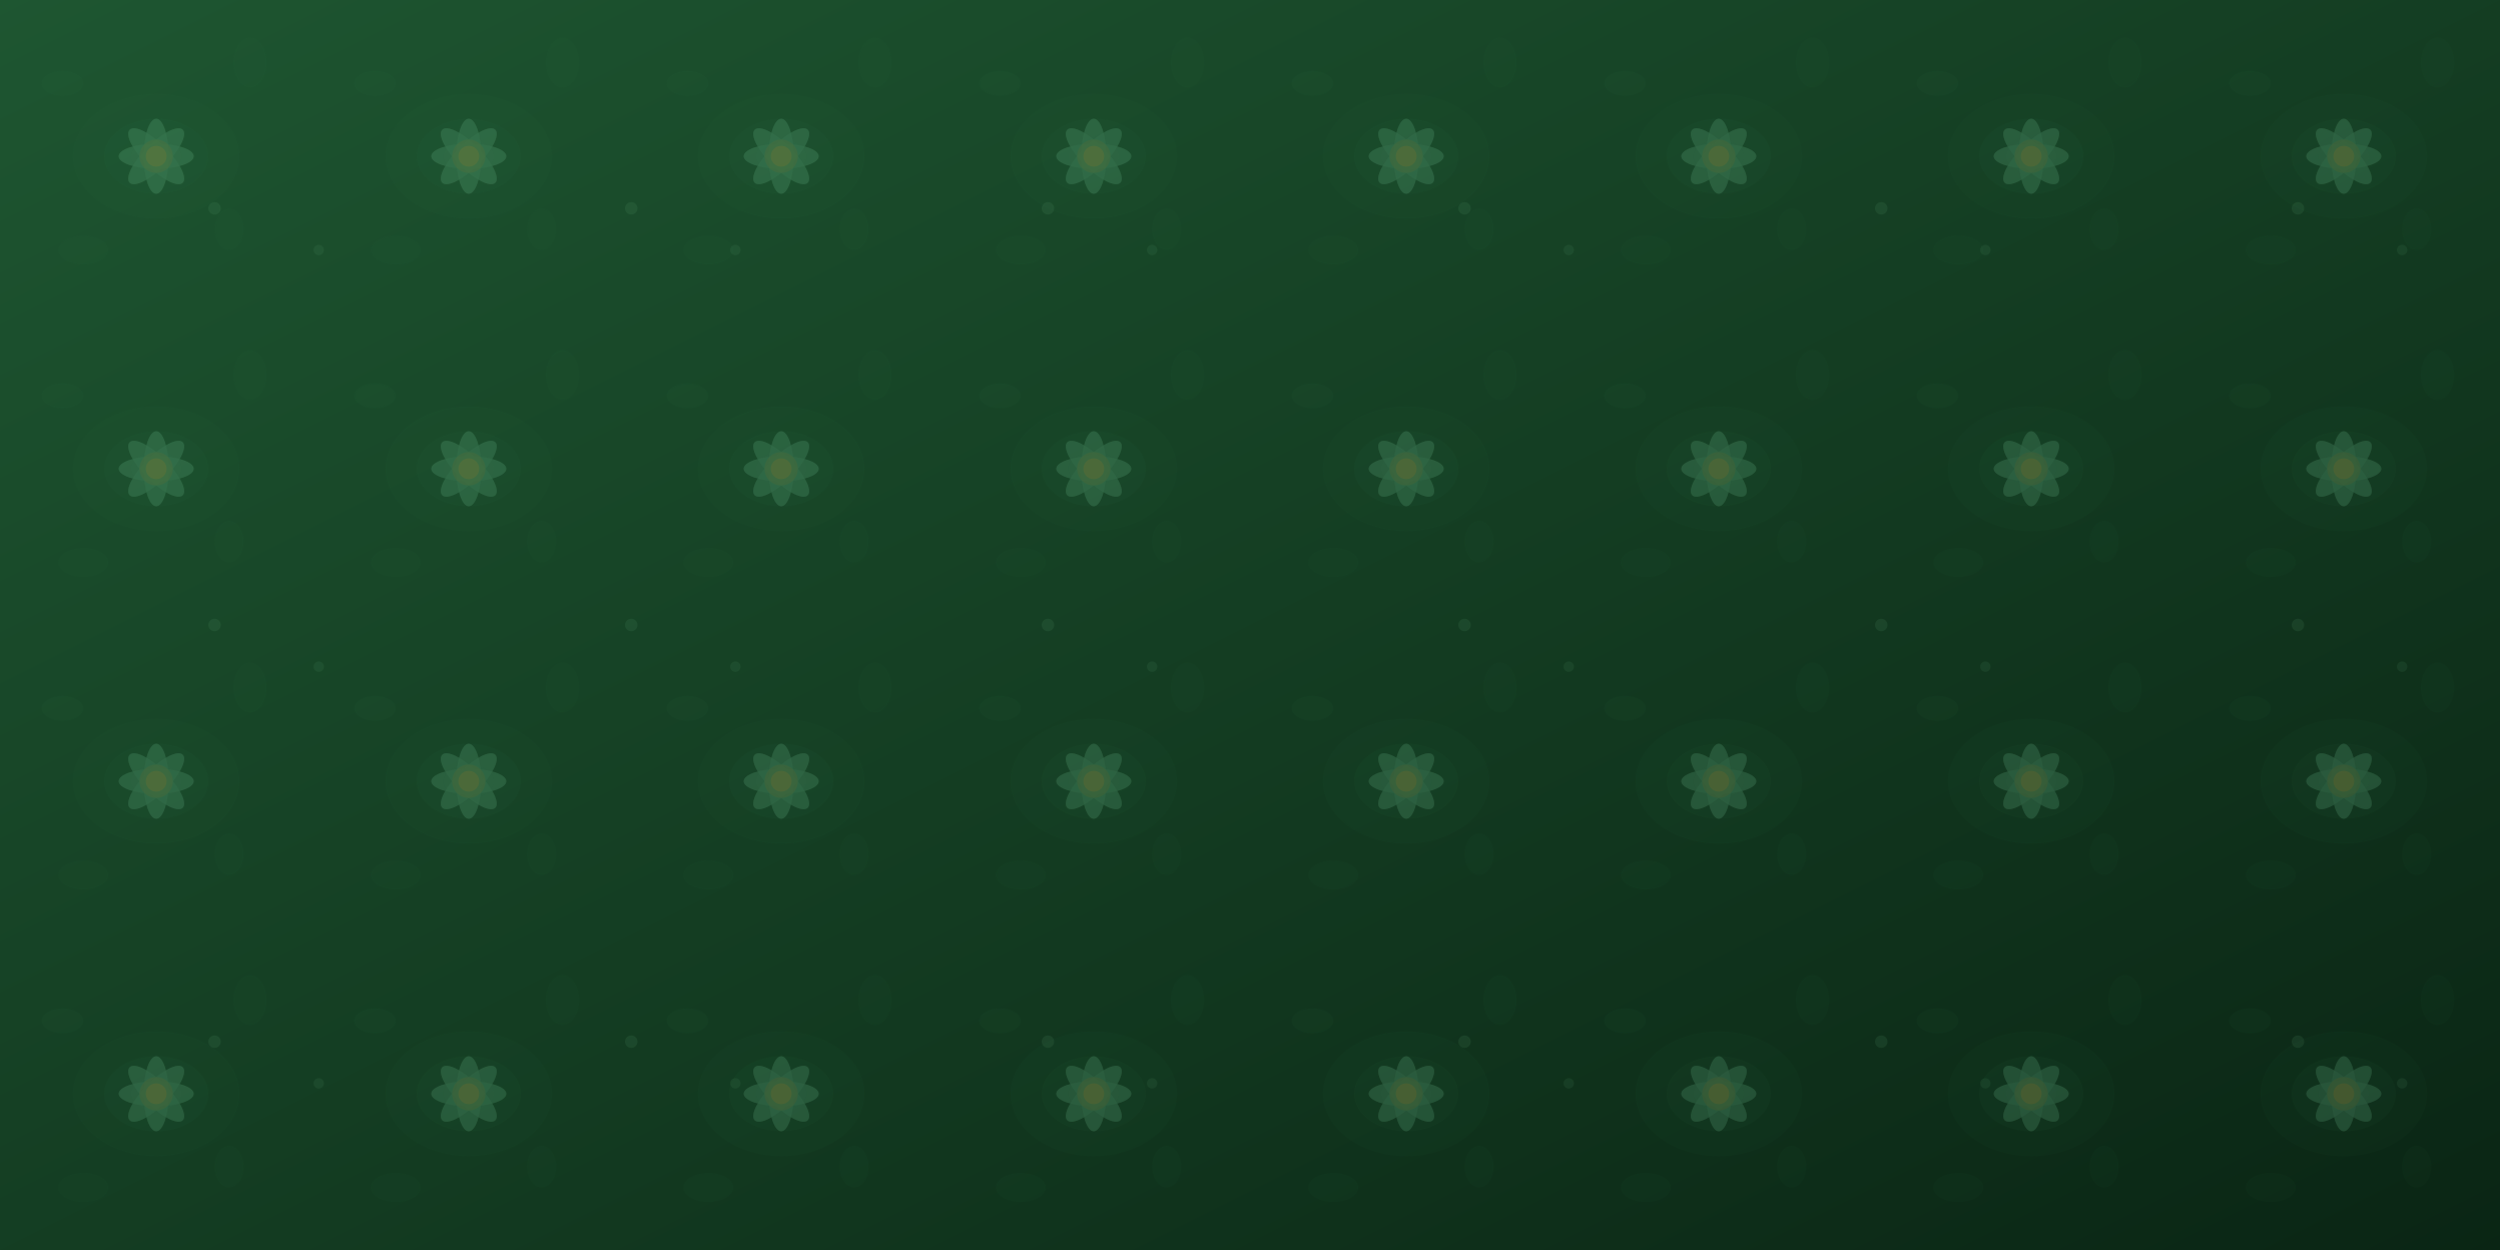
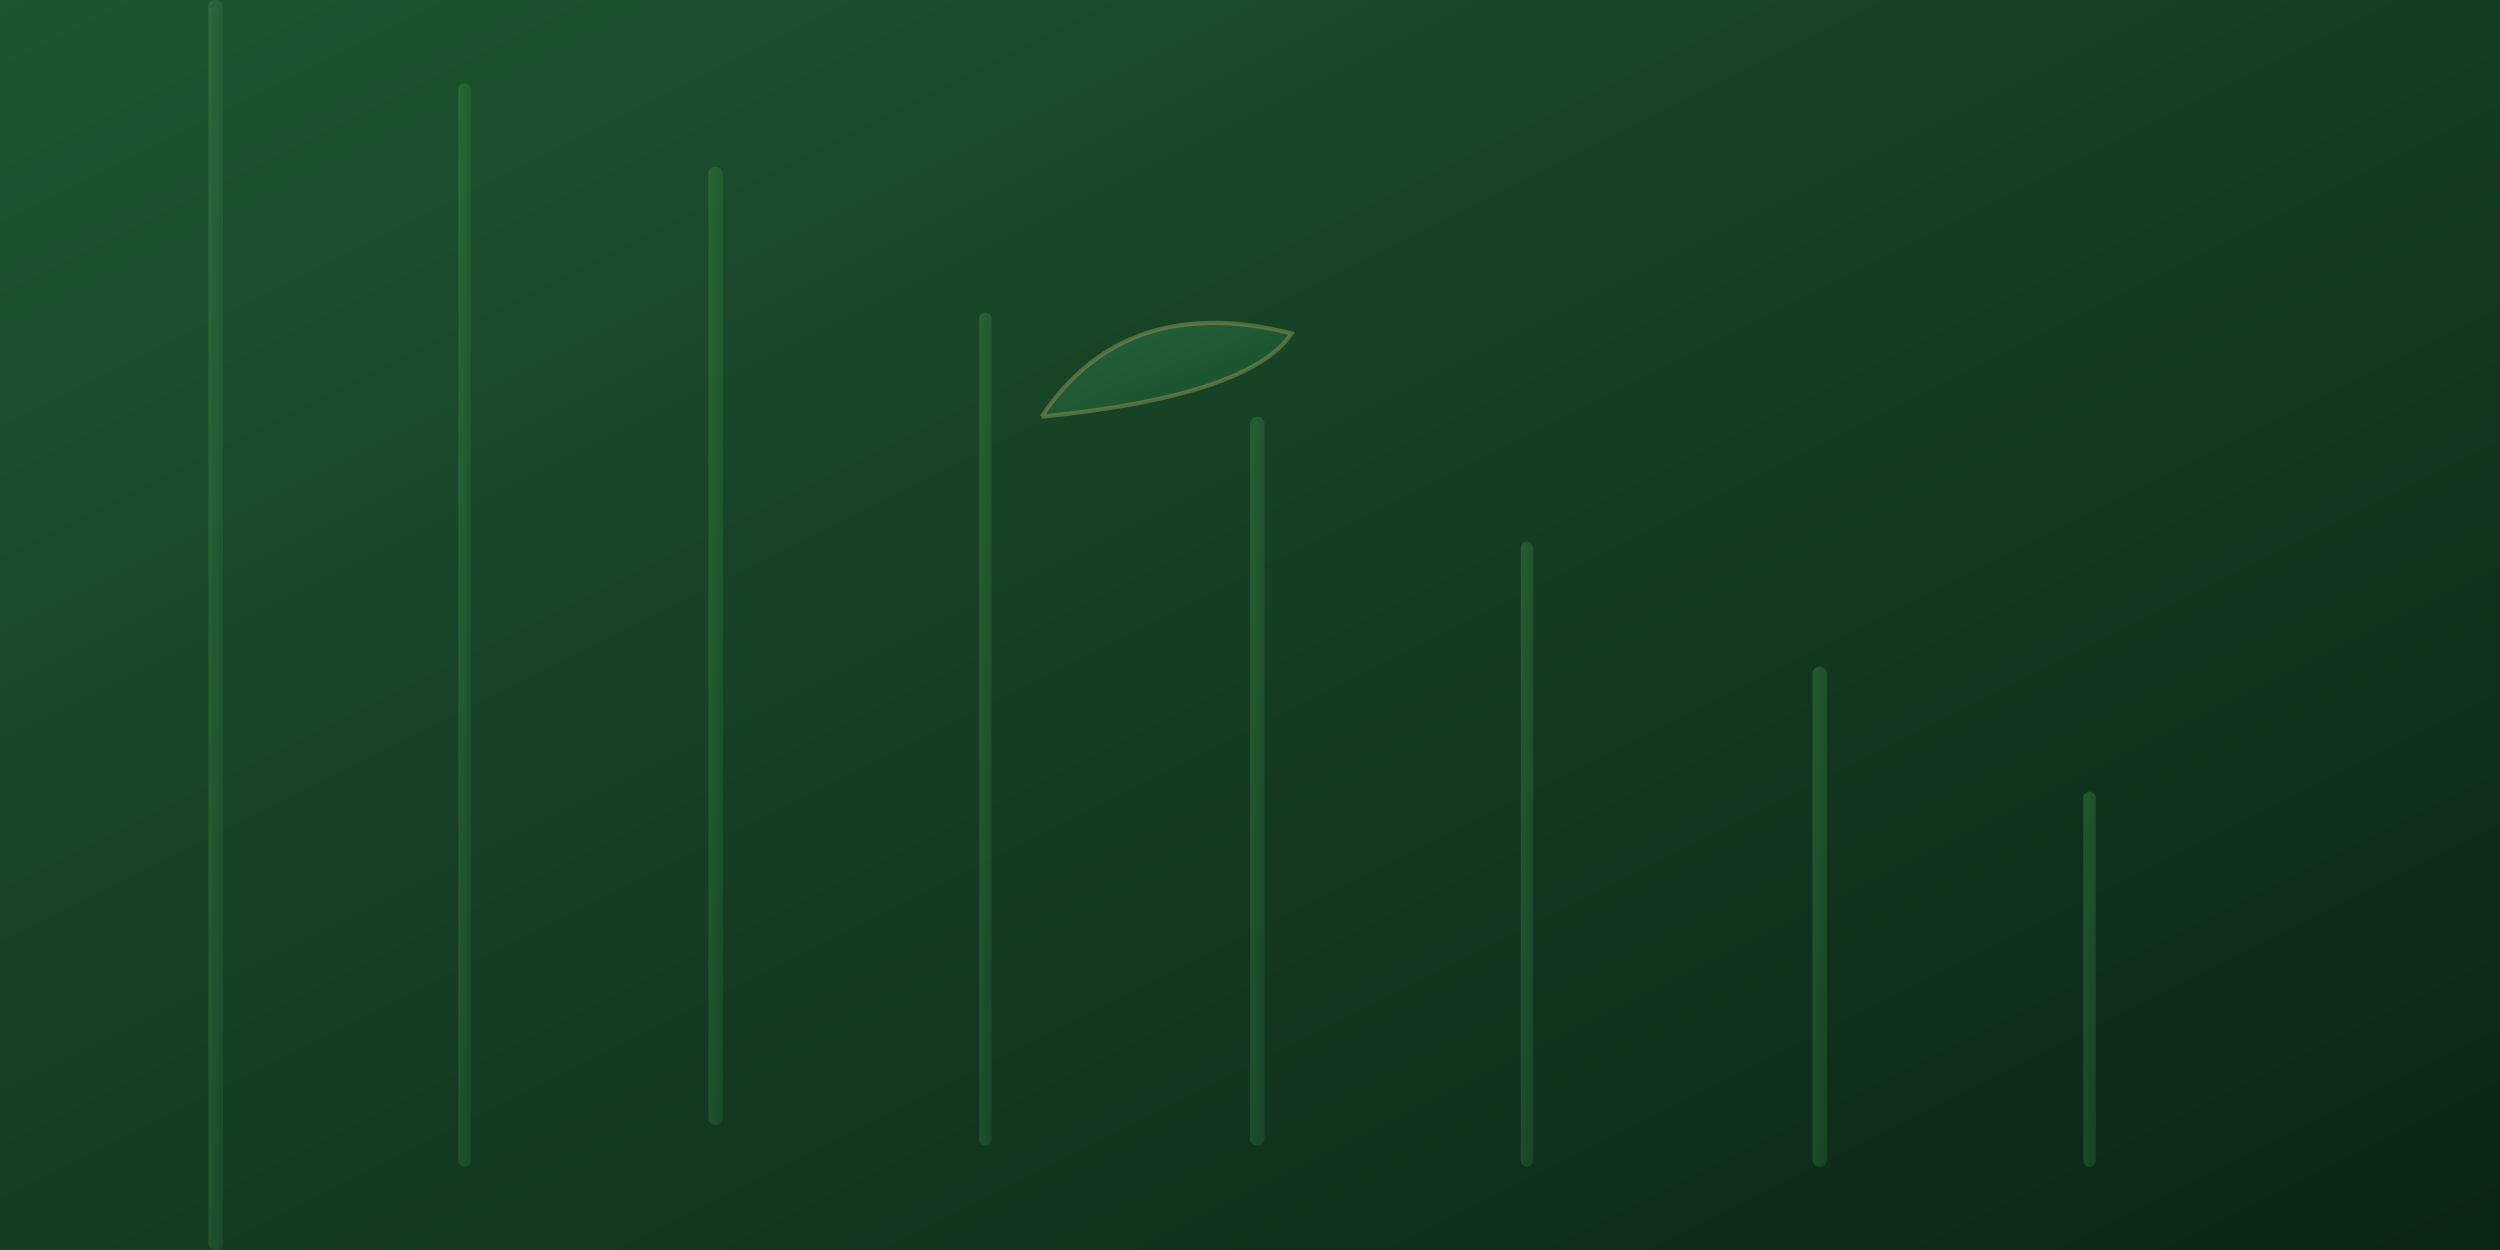
<svg xmlns="http://www.w3.org/2000/svg" width="1200" height="600" viewBox="0 0 1200 600">
  <defs>
    <linearGradient id="footerGrad" x1="0%" y1="0%" x2="100%" y2="100%">
      <stop offset="0%" stop-color="#1E5631" />
      <stop offset="100%" stop-color="#0A2514" />
    </linearGradient>
-     <linearGradient id="footerGrad2" x1="0%" y1="0%" x2="100%" y2="100%">
+     <linearGradient id="bambooGrad" x1="0%" y1="0%" x2="100%" y2="100%">
+       <stop offset="0%" stop-color="#3A7D44" />
+       <stop offset="100%" stop-color="#1E5631" />
+     </linearGradient>
+     <linearGradient id="leafGrad" x1="0%" y1="0%" x2="100%" y2="100%">
      <stop offset="0%" stop-color="#2D7A4A" />
-       <stop offset="100%" stop-color="#0A2514" />
+       <stop offset="100%" stop-color="#1E5631" />
    </linearGradient>
-     <filter id="softBlur" x="-20%" y="-20%" width="140%" height="140%">
-       <feGaussianBlur stdDeviation="3" />
-     </filter>
-     <pattern id="bamboo" x="0" y="0" width="200" height="200" patternUnits="userSpaceOnUse">
-       <rect x="100" y="0" width="6" height="200" rx="3" fill="url(#bambooGrad)" opacity="0.4" />
-       <rect x="150" y="20" width="5" height="180" rx="2.5" fill="url(#bambooGrad)" opacity="0.35" />
-       <rect x="300" y="10" width="6" height="190" rx="3" fill="url(#bambooGrad)" opacity="0.4" />
-       <rect x="400" y="50" width="5" height="160" rx="2.5" fill="url(#bambooGrad)" opacity="0.35" />
-       <rect x="600" y="0" width="6" height="200" rx="3" fill="url(#bambooGrad)" opacity="0.4" />
-       <rect x="700" y="30" width="5" height="170" rx="2.5" fill="url(#bambooGrad)" opacity="0.35" />
-       <rect x="900" y="10" width="6" height="190" rx="3" fill="url(#bambooGrad)" opacity="0.4" />
-       <rect x="1000" y="60" width="5" height="150" rx="2.5" fill="url(#bambooGrad)" opacity="0.35" />
-       <circle cx="103" cy="100" r="3" fill="#5A9E6F" opacity="0.3" />
-       <circle cx="153" cy="120" r="2.5" fill="#5A9E6F" opacity="0.25" />
-       <circle cx="303" cy="80" r="3" fill="#5A9E6F" opacity="0.3" />
-       <circle cx="403" cy="100" r="2.5" fill="#5A9E6F" opacity="0.25" />
-       <circle cx="603" cy="90" r="3" fill="#5A9E6F" opacity="0.3" />
-       <circle cx="703" cy="110" r="2.5" fill="#5A9E6F" opacity="0.25" />
-       <circle cx="903" cy="80" r="3" fill="#5A9E6F" opacity="0.3" />
-       <circle cx="1003" cy="100" r="2.5" fill="#5A9E6F" opacity="0.25" />
-     </pattern>
-     <pattern id="flower" x="0" y="0" width="150" height="150" patternUnits="userSpaceOnUse">
-       <ellipse cx="75" cy="75" rx="40" ry="30" fill="#2D7A4A" opacity="0.15" />
-       <ellipse cx="75" cy="75" rx="25" ry="18" fill="#2D7A4A" opacity="0.2" />
-       <ellipse cx="75" cy="75" rx="12" ry="8" fill="#2D7A4A" opacity="0.25" />
-       <ellipse cx="75" cy="75" rx="18" ry="6" transform="rotate(0 75 75)" fill="#6BBF8F" opacity="0.5" />
-       <ellipse cx="75" cy="75" rx="18" ry="6" transform="rotate(45 75 75)" fill="#6BBF8F" opacity="0.5" />
-       <ellipse cx="75" cy="75" rx="18" ry="6" transform="rotate(90 75 75)" fill="#6BBF8F" opacity="0.5" />
-       <ellipse cx="75" cy="75" rx="18" ry="6" transform="rotate(135 75 75)" fill="#6BBF8F" opacity="0.5" />
-       <ellipse cx="75" cy="75" rx="18" ry="6" transform="rotate(180 75 75)" fill="#6BBF8F" opacity="0.5" />
-       <ellipse cx="75" cy="75" rx="18" ry="6" transform="rotate(225 75 75)" fill="#6BBF8F" opacity="0.5" />
-       <ellipse cx="75" cy="75" rx="18" ry="6" transform="rotate(270 75 75)" fill="#6BBF8F" opacity="0.5" />
-       <ellipse cx="75" cy="75" rx="18" ry="6" transform="rotate(315 75 75)" fill="#6BBF8F" opacity="0.5" />
-       <circle cx="75" cy="75" r="5" fill="#F5D063" opacity="0.6" />
-       <circle cx="75" cy="75" r="8" fill="#E8C04A" opacity="0.3" />
-       <ellipse cx="30" cy="40" rx="10" ry="6" fill="#2D7A4A" opacity="0.2" />
-       <ellipse cx="120" cy="30" rx="8" ry="12" fill="#2D7A4A" opacity="0.15" />
-       <ellipse cx="40" cy="120" rx="12" ry="7" fill="#2D7A4A" opacity="0.15" />
-       <ellipse cx="110" cy="110" rx="7" ry="10" fill="#2D7A4A" opacity="0.15" />
-     </pattern>
  </defs>
  <rect width="1200" height="600" fill="url(#footerGrad)" />
-   <rect width="1200" height="600" fill="url(#bamboo)" opacity="0.45" />
-   <rect width="1200" height="600" fill="url(#flower)" opacity="0.3" />
+   <g opacity="0.5">
+     <rect x="100" y="0" width="7" height="600" rx="3" fill="url(#bambooGrad)" />
+     <rect x="220" y="40" width="6" height="520" rx="3" fill="url(#bambooGrad)" />
+     <rect x="340" y="80" width="7" height="460" rx="3.5" fill="url(#bambooGrad)" />
+     <rect x="470" y="150" width="6" height="400" rx="3" fill="url(#bambooGrad)" />
+     <rect x="600" y="200" width="7" height="350" rx="3.5" fill="url(#bambooGrad)" />
+     <rect x="730" y="260" width="6" height="300" rx="3" fill="url(#bambooGrad)" />
+     <rect x="870" y="320" width="7" height="240" rx="3.5" fill="url(#bambooGrad)" />
+     <rect x="1000" y="380" width="6" height="180" rx="3" fill="url(#bambooGrad)" />
+   </g>
+   <g stroke="url(#bambooGrad)" stroke-width="2" opacity="0.35">
+     <line x1="101" y1="100" x2="107" y2="100" />
+     <line x1="221" y1="150" x2="226" y2="150" />
+     <line x1="341" y1="190" x2="347" y2="190" />
+     <line x1="471" y1="230" x2="476" y2="230" />
+     <line x1="601" y1="270" x2="607" y2="270" />
+     <line x1="731" y1="330" x2="736" y2="330" />
+     <line x1="871" y1="380" x2="877" y2="380" />
+     <line x1="1001" y1="440" x2="1006" y2="440" />
+   </g>
+   <g opacity="0.55">
+     <path d="M500 200 Q540 140 620 160 Q600 190 500 200" fill="url(#leafGrad)" />
+     <path d="M500 200 Q540 140 620 160 Q600 190 500 200" fill="none" stroke="#F6D879" stroke-width="2" opacity="0.5" />
+   </g>
</svg>
